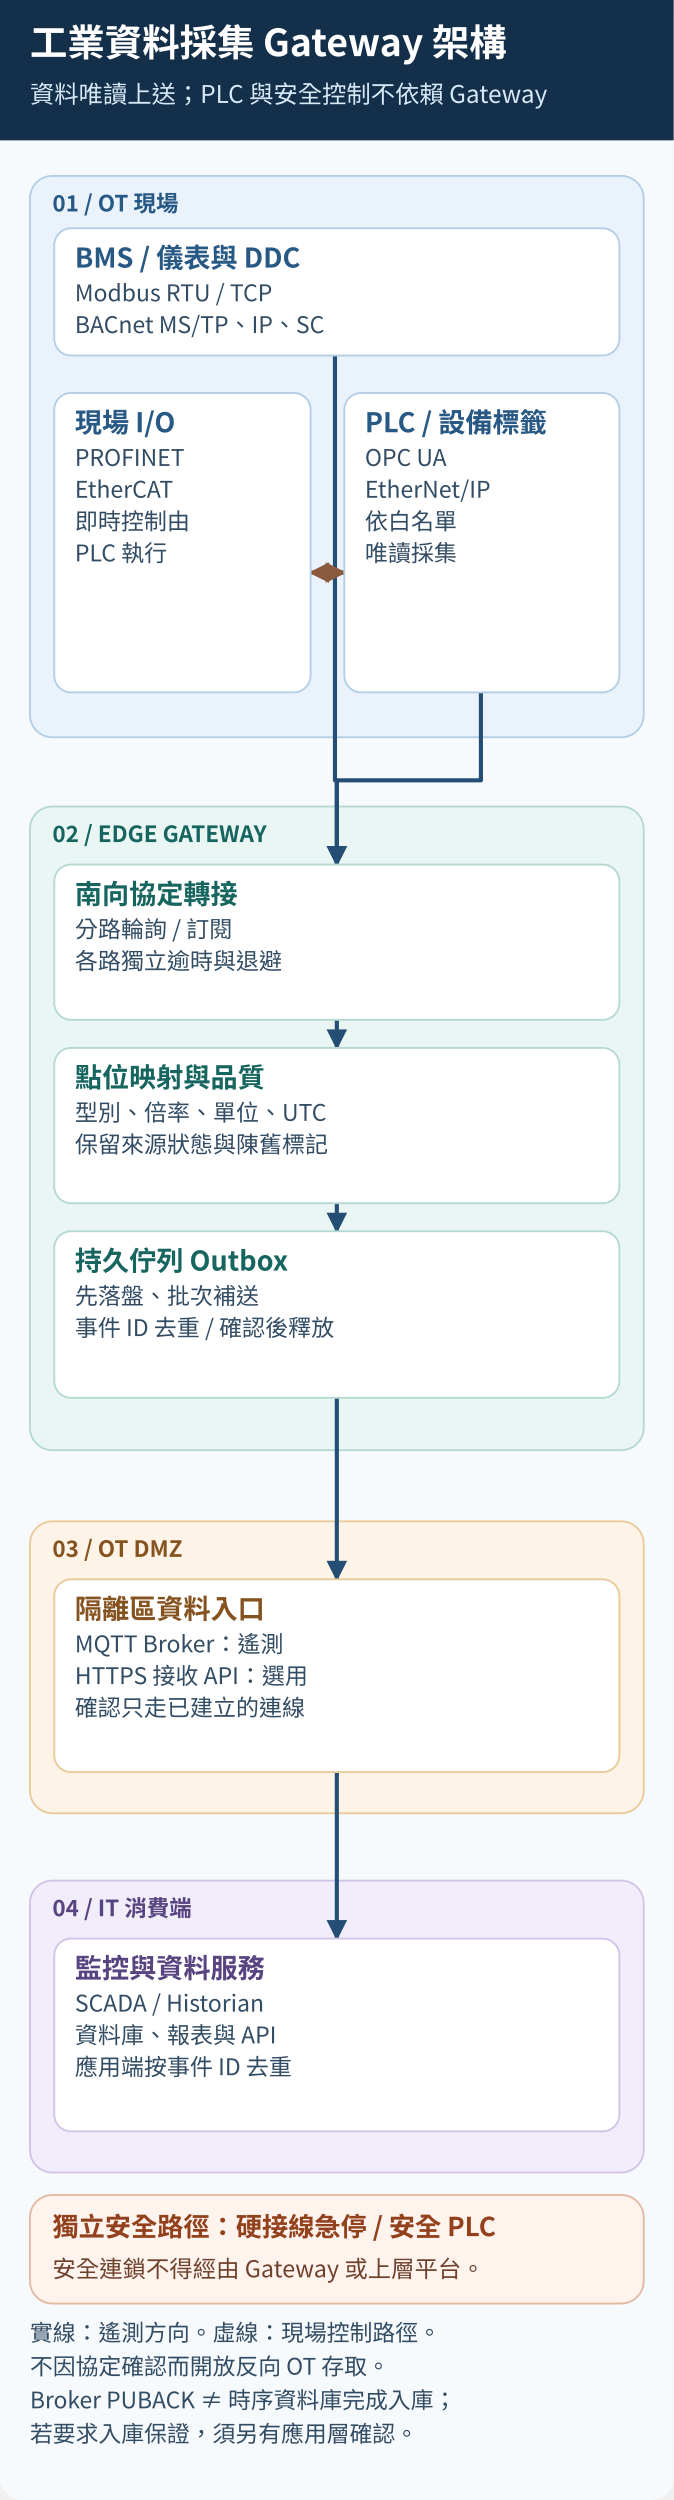
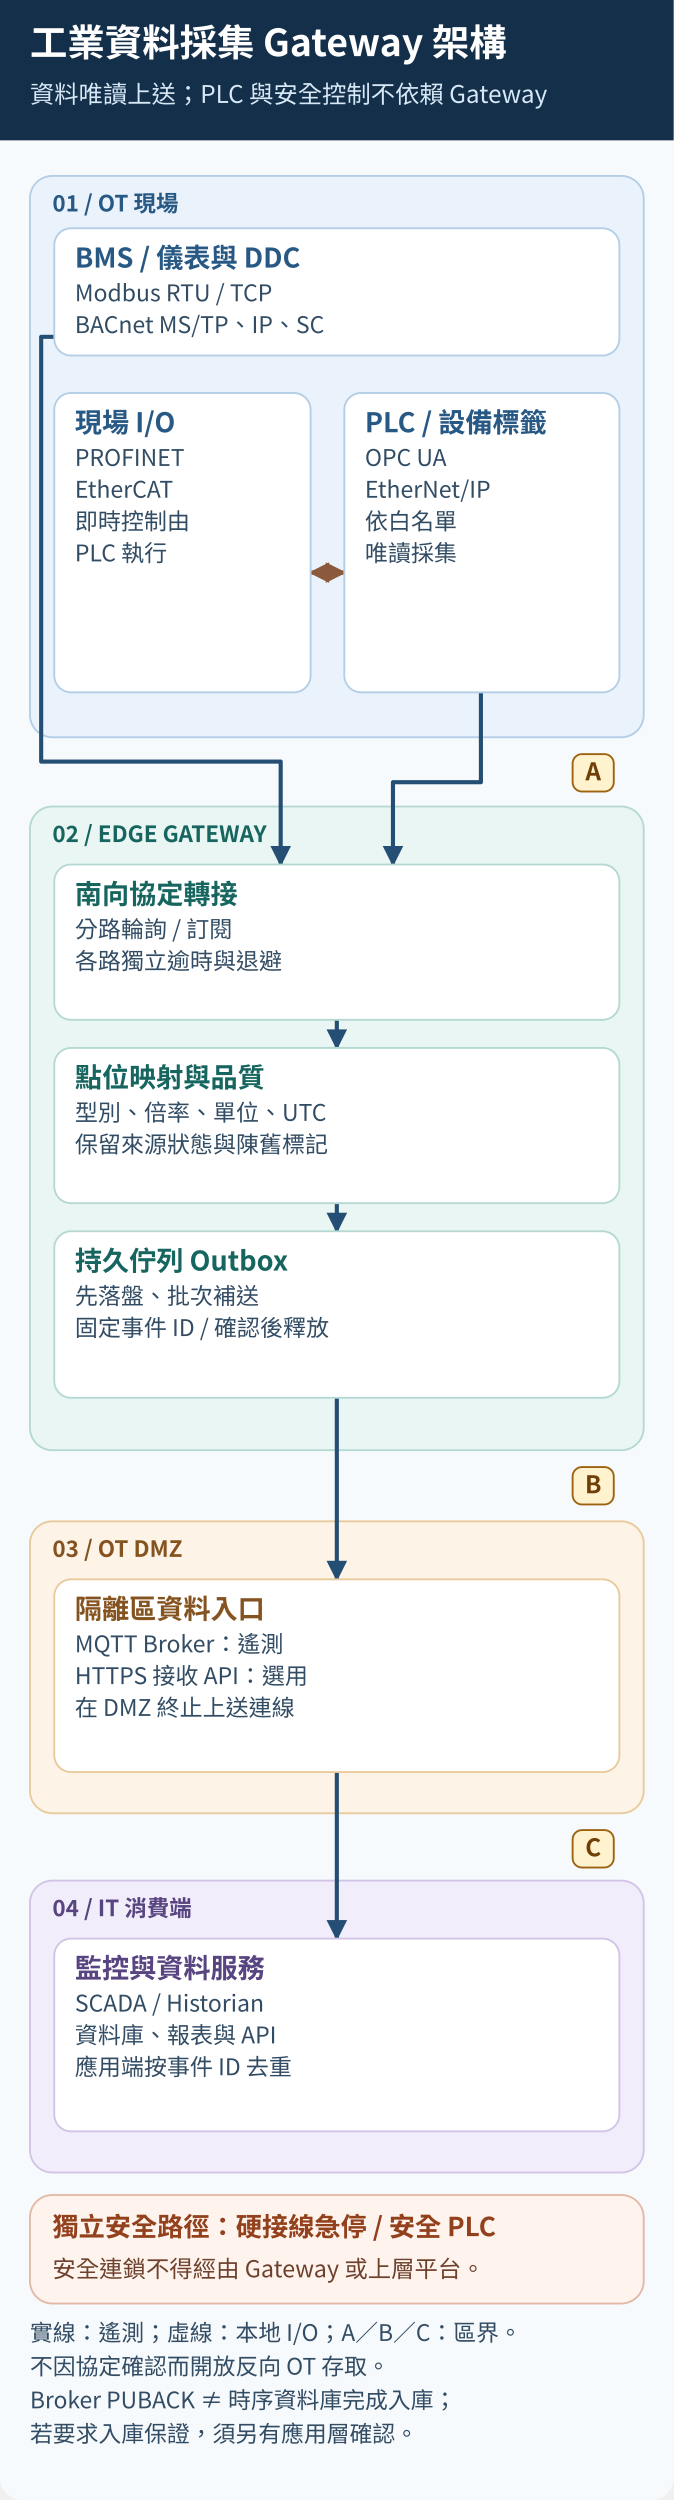
<svg xmlns="http://www.w3.org/2000/svg" width="360" height="1336" viewBox="0 0 360 1336" role="img" aria-labelledby="diagram-title diagram-desc" lang="zh-Hant">
  <style>text{font-family:system-ui,"Noto Sans CJK TC","PingFang TC","Microsoft JhengHei",sans-serif}.main{fill:#152f49}.muted{fill:#324c64}</style>
  <defs>
    <marker id="data" viewBox="0 0 10 10" refX="9" refY="5" markerWidth="5" markerHeight="5" orient="auto-start-reverse">
      <path d="M 0 0 L 10 5 L 0 10 Z" fill="#244e73" />
    </marker>
    <marker id="local" viewBox="0 0 10 10" refX="9" refY="5" markerWidth="5" markerHeight="5" orient="auto-start-reverse">
      <path d="M 0 0 L 10 5 L 0 10 Z" fill="#8b593b" />
    </marker>
  </defs>
  <rect x="0" y="0" width="360" height="1336" rx="12" fill="#f7fafc" stroke="none" />
  <rect x="0" y="0" width="360" height="75" rx="0" fill="#142f49" stroke="none" />
  <text x="16" y="30" font-size="20" font-weight="750" fill="#fff">工業資料採集 Gateway 架構</text>
  <text x="16" y="55" font-size="13" font-weight="400" fill="#d7e8f6">資料唯讀上送；PLC 與安全控制不依賴 Gateway</text>
  <rect x="16" y="94" width="328" height="300" rx="12" fill="#eaf3fb" stroke="#b3cee6" id="zone-field" />
  <text x="28" y="113" font-size="12" font-weight="750" fill="#285985" data-box="zone-field">01 / OT 現場</text>
  <rect x="16" y="431" width="328" height="344" rx="12" fill="#eaf6f4" stroke="#b5d9d2" id="zone-gateway" />
  <text x="28" y="450" font-size="12" font-weight="750" fill="#17655f" data-box="zone-gateway">02 / EDGE GATEWAY</text>
  <rect x="16" y="813" width="328" height="156" rx="12" fill="#fdf3e6" stroke="#e8ca9b" id="zone-dmz" />
  <text x="28" y="832" font-size="12" font-weight="750" fill="#855320" data-box="zone-dmz">03 / OT DMZ</text>
  <rect x="16" y="1005" width="328" height="156" rx="12" fill="#f1edfa" stroke="#d1c4e6" id="zone-apps" />
  <text x="28" y="1024" font-size="12" font-weight="750" fill="#584480" data-box="zone-apps">04 / IT 消費端</text>
-   <polyline points="179,190 179,417 180,417 180,462" fill="none" stroke="#244e73" stroke-width="2.2" stroke-linejoin="round" marker-end="url(#data)" aria-hidden="true" />
-   <polyline points="257,370 257,417 180,417 180,462" fill="none" stroke="#244e73" stroke-width="2.2" stroke-linejoin="round" marker-end="url(#data)" aria-hidden="true" />
+   <polyline points="29,180 22,180 22,407 150,407 150,462" fill="none" stroke="#244e73" stroke-width="2.2" stroke-linejoin="round" marker-end="url(#data)" aria-hidden="true" id="bms-telemetry" />
+   <polyline points="257,370 257,418 210,418 210,462" fill="none" stroke="#244e73" stroke-width="2.2" stroke-linejoin="round" marker-end="url(#data)" aria-hidden="true" id="plc-telemetry" />
  <polyline points="166,306 184,306" fill="none" stroke="#8b593b" stroke-width="2.2" stroke-linejoin="round" marker-end="url(#local)" aria-hidden="true" stroke-dasharray="4 3" marker-start="url(#local)" />
  <polyline points="180,545 180,560" fill="none" stroke="#244e73" stroke-width="2.2" stroke-linejoin="round" marker-end="url(#data)" aria-hidden="true" />
  <polyline points="180,643 180,658" fill="none" stroke="#244e73" stroke-width="2.2" stroke-linejoin="round" marker-end="url(#data)" aria-hidden="true" />
  <polyline points="180,747 180,844" fill="none" stroke="#244e73" stroke-width="2.2" stroke-linejoin="round" marker-end="url(#data)" aria-hidden="true" />
  <polyline points="180,947 180,1036" fill="none" stroke="#244e73" stroke-width="2.2" stroke-linejoin="round" marker-end="url(#data)" aria-hidden="true" />
  <rect x="29" y="122" width="302" height="68" rx="9" fill="#fff" stroke="#b3cee6" id="card-bms" />
  <text x="40" y="143" font-size="14.5" font-weight="750" fill="#285985" data-box="card-bms">BMS / 儀表與 DDC</text>
  <text x="40" y="161" font-size="12.3" font-weight="400" fill="#324c64" data-box="card-bms">Modbus RTU / TCP</text>
  <text x="40" y="178" font-size="12.3" font-weight="400" fill="#324c64" data-box="card-bms">BACnet MS/TP、IP、SC</text>
  <rect x="184" y="210" width="147" height="160" rx="9" fill="#fff" stroke="#b3cee6" id="card-plc" />
  <text x="195" y="231" font-size="14.5" font-weight="750" fill="#285985" data-box="card-plc">PLC / 設備標籤</text>
  <text x="195" y="249" font-size="12.3" font-weight="400" fill="#324c64" data-box="card-plc">OPC UA</text>
  <text x="195" y="266" font-size="12.3" font-weight="400" fill="#324c64" data-box="card-plc">EtherNet/IP</text>
  <text x="195" y="283" font-size="12.3" font-weight="400" fill="#324c64" data-box="card-plc">依白名單</text>
  <text x="195" y="300" font-size="12.3" font-weight="400" fill="#324c64" data-box="card-plc">唯讀採集</text>
  <rect x="29" y="210" width="137" height="160" rx="9" fill="#fff" stroke="#b3cee6" id="card-local" />
  <text x="40" y="231" font-size="14.5" font-weight="750" fill="#285985" data-box="card-local">現場 I/O</text>
  <text x="40" y="249" font-size="12.3" font-weight="400" fill="#324c64" data-box="card-local">PROFINET</text>
  <text x="40" y="266" font-size="12.3" font-weight="400" fill="#324c64" data-box="card-local">EtherCAT</text>
  <text x="40" y="283" font-size="12.3" font-weight="400" fill="#324c64" data-box="card-local">即時控制由</text>
  <text x="40" y="300" font-size="12.3" font-weight="400" fill="#324c64" data-box="card-local">PLC 執行</text>
  <rect x="29" y="462" width="302" height="83" rx="9" fill="#fff" stroke="#b5d9d2" id="card-adapter" />
  <text x="40" y="483" font-size="14.5" font-weight="750" fill="#17655f" data-box="card-adapter">南向協定轉接</text>
  <text x="40" y="501" font-size="12.3" font-weight="400" fill="#324c64" data-box="card-adapter">分路輪詢 / 訂閱</text>
  <text x="40" y="518" font-size="12.3" font-weight="400" fill="#324c64" data-box="card-adapter">各路獨立逾時與退避</text>
  <rect x="29" y="560" width="302" height="83" rx="9" fill="#fff" stroke="#b5d9d2" id="card-map" />
  <text x="40" y="581" font-size="14.5" font-weight="750" fill="#17655f" data-box="card-map">點位映射與品質</text>
  <text x="40" y="599" font-size="12.3" font-weight="400" fill="#324c64" data-box="card-map">型別、倍率、單位、UTC</text>
  <text x="40" y="616" font-size="12.3" font-weight="400" fill="#324c64" data-box="card-map">保留來源狀態與陳舊標記</text>
  <rect x="29" y="658" width="302" height="89" rx="9" fill="#fff" stroke="#b5d9d2" id="card-outbox" />
  <text x="40" y="679" font-size="14.5" font-weight="750" fill="#17655f" data-box="card-outbox">持久佇列 Outbox</text>
  <text x="40" y="697" font-size="12.3" font-weight="400" fill="#324c64" data-box="card-outbox">先落盤、批次補送</text>
-   <text x="40" y="714" font-size="12.3" font-weight="400" fill="#324c64" data-box="card-outbox">事件 ID 去重 / 確認後釋放</text>
+   <text x="40" y="714" font-size="12.3" font-weight="400" fill="#324c64" data-box="card-outbox">固定事件 ID / 確認後釋放</text>
  <rect x="29" y="844" width="302" height="103" rx="9" fill="#fff" stroke="#e8ca9b" id="card-dmz" />
  <text x="40" y="865" font-size="14.5" font-weight="750" fill="#855320" data-box="card-dmz">隔離區資料入口</text>
  <text x="40" y="883" font-size="12.3" font-weight="400" fill="#324c64" data-box="card-dmz">MQTT Broker：遙測</text>
  <text x="40" y="900" font-size="12.3" font-weight="400" fill="#324c64" data-box="card-dmz">HTTPS 接收 API：選用</text>
-   <text x="40" y="917" font-size="12.3" font-weight="400" fill="#324c64" data-box="card-dmz">確認只走已建立的連線</text>
+   <text x="40" y="917" font-size="12.3" font-weight="400" fill="#324c64" data-box="card-dmz">在 DMZ 終止上送連線</text>
  <rect x="29" y="1036" width="302" height="103" rx="9" fill="#fff" stroke="#d1c4e6" id="card-apps" />
  <text x="40" y="1057" font-size="14.5" font-weight="750" fill="#584480" data-box="card-apps">監控與資料服務</text>
  <text x="40" y="1075" font-size="12.3" font-weight="400" fill="#324c64" data-box="card-apps">SCADA / Historian</text>
  <text x="40" y="1092" font-size="12.3" font-weight="400" fill="#324c64" data-box="card-apps">資料庫、報表與 API</text>
  <text x="40" y="1109" font-size="12.3" font-weight="400" fill="#324c64" data-box="card-apps">應用端按事件 ID 去重</text>
  <rect x="16" y="1173" width="328" height="58" rx="12" fill="#fff4ed" stroke="#e2b9a5" id="safety" />
  <text x="28" y="1195" font-size="14" font-weight="750" fill="#93401d" data-box="safety">獨立安全路徑：硬接線急停 / 安全 PLC</text>
  <text x="28" y="1217" font-size="12.5" font-weight="400" fill="#6e412d" data-box="safety">安全連鎖不得經由 Gateway 或上層平台。</text>
-   <text x="16" y="1251" font-size="12.2" font-weight="400" fill="#324c64">實線：遙測方向。虛線：現場控制路徑。</text>
+   <text x="16" y="1251" font-size="12.2" font-weight="400" fill="#324c64">實線：遙測；虛線：本地 I/O；A／B／C：區界。</text>
  <text x="16" y="1269" font-size="12.2" font-weight="400" fill="#324c64">不因協定確認而開放反向 OT 存取。</text>
  <text x="16" y="1287" font-size="12.2" font-weight="400" fill="#324c64">Broker PUBACK ≠ 時序資料庫完成入庫；</text>
  <text x="16" y="1305" font-size="12.2" font-weight="400" fill="#324c64">若要求入庫保證，須另有應用層確認。</text>
+   <rect id="boundary-A" x="306" y="403" width="22" height="20" rx="5" fill="#fff2ce" stroke="#9c620f" />
+   <text font-size="13" font-weight="750" text-anchor="middle" data-box="boundary-A" x="317" y="417" fill="#6e3f07">A</text>
+   <rect id="boundary-B" x="306" y="784" width="22" height="20" rx="5" fill="#fff2ce" stroke="#9c620f" />
+   <text font-size="13" font-weight="750" text-anchor="middle" data-box="boundary-B" x="317" y="798" fill="#6e3f07">B</text>
+   <rect id="boundary-C" x="306" y="978" width="22" height="20" rx="5" fill="#fff2ce" stroke="#9c620f" />
+   <text font-size="13" font-weight="750" text-anchor="middle" data-box="boundary-C" x="317" y="992" fill="#6e3f07">C</text>
</svg>
